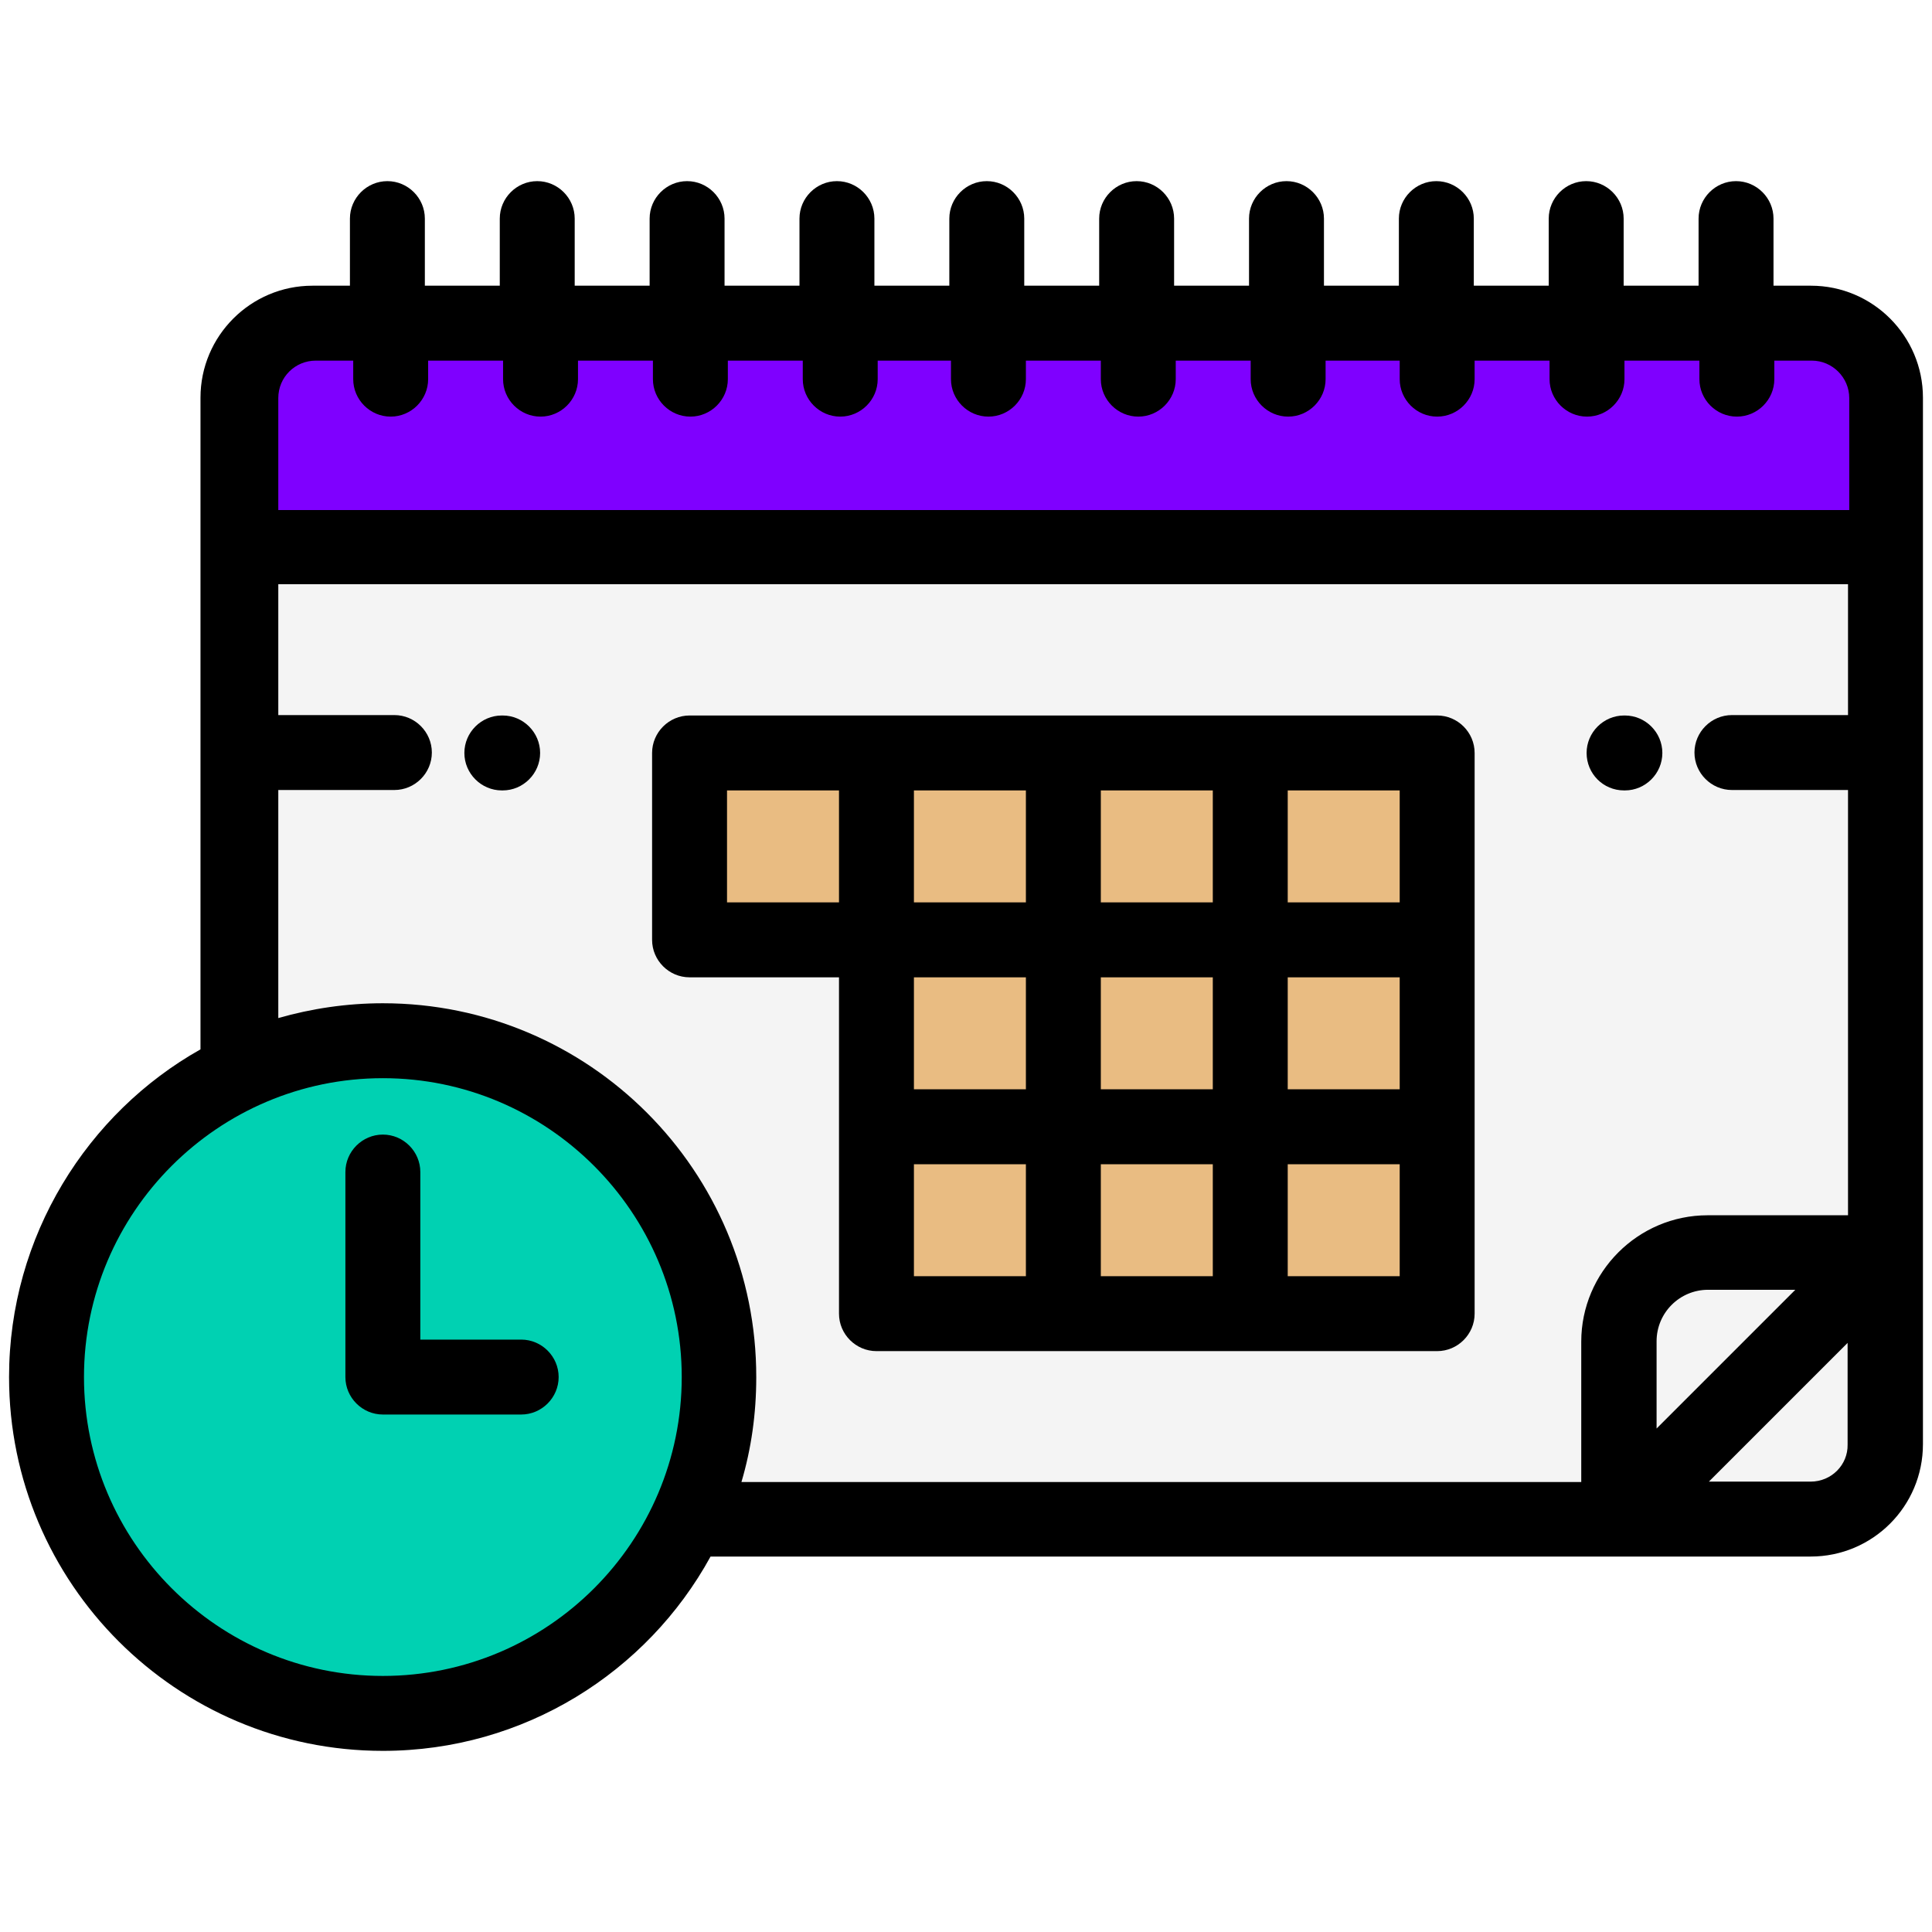
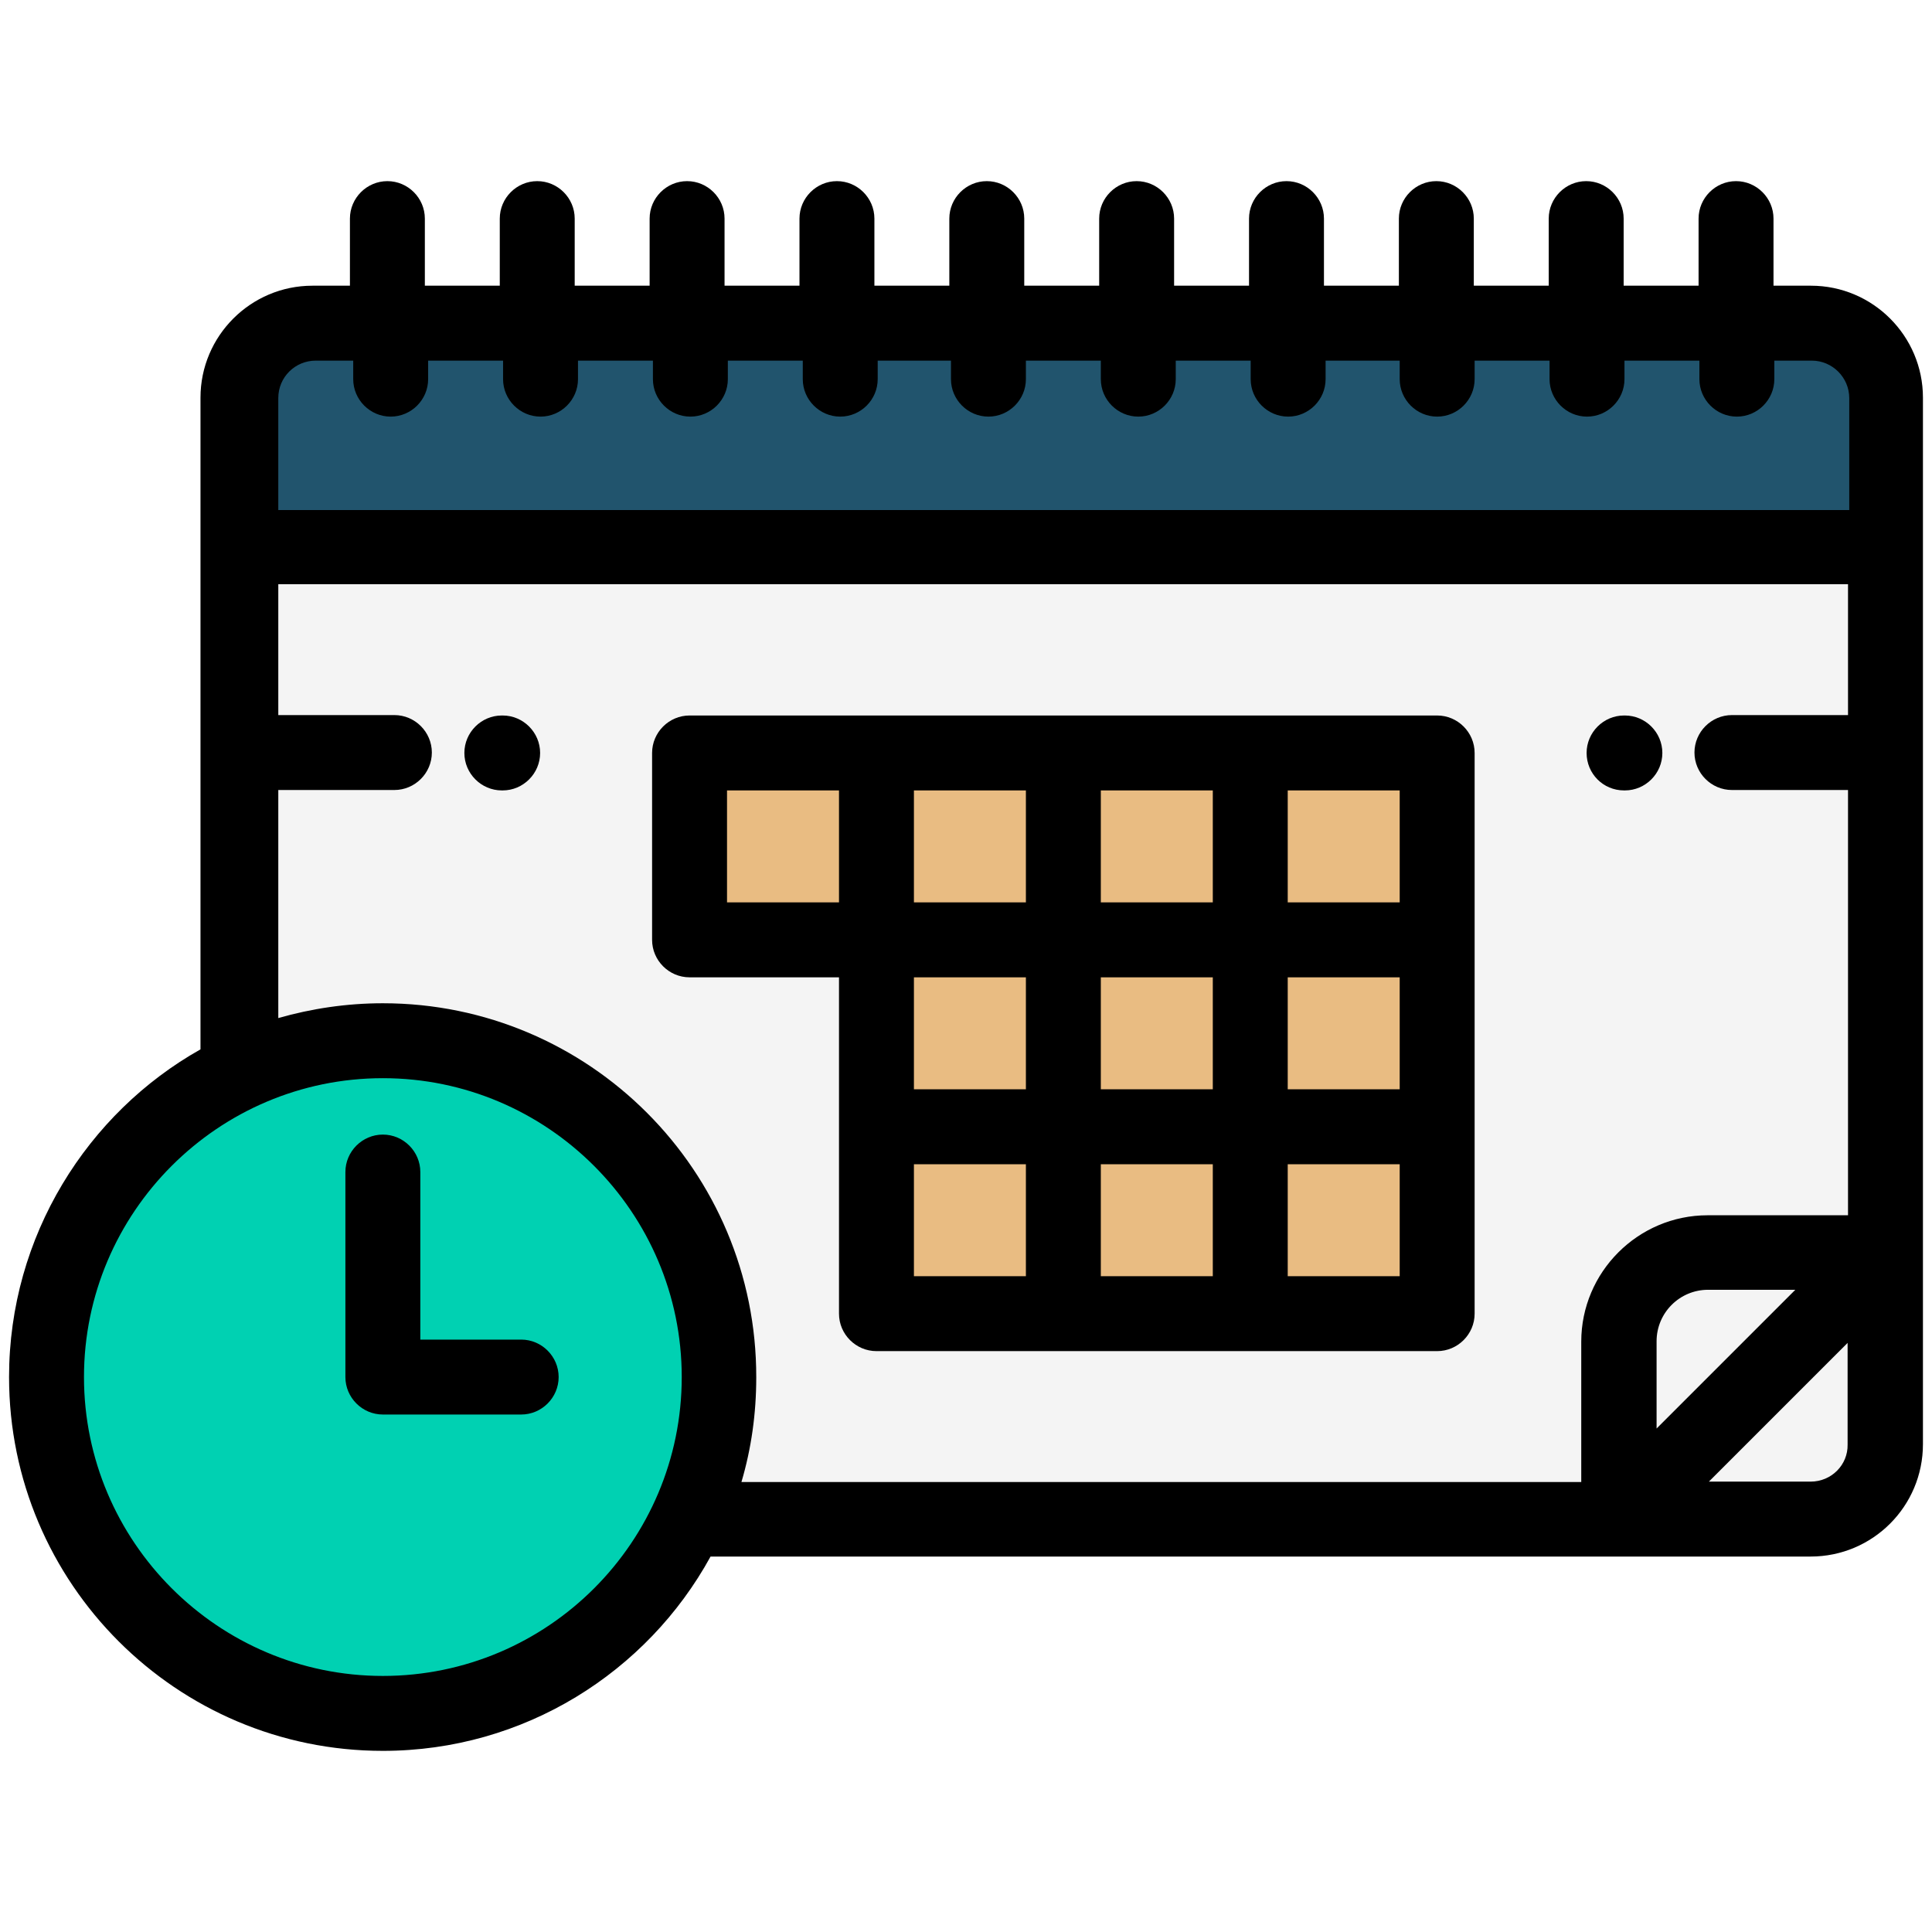
<svg xmlns="http://www.w3.org/2000/svg" version="1.1" id="Capa_1" x="0px" y="0px" viewBox="85 -214.3 469.3 469.3" style="enable-background:new 85 -214.3 469.3 469.3;" xml:space="preserve">
  <style type="text/css">
	.st0{fill:#00D1B2;}
	.st1{fill:#F4F4F4;}
- 	.st2{fill:#7F00FF;}
+ 	.st2{fill:#21546d;}
	.st3{fill:#E9BC82;}
</style>
  <g>
    <g>
      <path class="st0" d="M259.7,120.2c0-45.1-36.6-81.7-81.7-81.7c-12.3,0-24,2.7-34.5,7.6c-27.9,13-47.2,41.3-47.2,74.1    c0,45.1,36.6,81.7,81.7,81.7c32.8,0,61.1-19.3,74.1-47.2C257,144.2,259.7,132.5,259.7,120.2z" />
      <path class="st1" d="M178,38.5c45.1,0,81.7,36.6,81.7,81.7c0,12.3-2.7,24-7.6,34.5h226.1v-43.2c0-11.9,9.7-21.6,21.6-21.6H543    V-81.4H143.5v33.8v93.7C154,41.2,165.7,38.5,178,38.5z" />
      <path class="st1" d="M499.8,90c-11.9,0-21.6,9.7-21.6,21.6v43.2L543,90L499.8,90L499.8,90z" />
      <path class="st1" d="M543,90l-64.7,64.7h46.6c10,0,18.2-8.2,18.2-18.2V90L543,90z" />
      <path class="st2" d="M143.5-81.4H543v-36.3c0-10-8.2-18.2-18.2-18.2h-18.2h-36.3h-36.3h-36.3h-36.3h-36.3h-36.3h-36.3h-36.3h-36.3    h-18.2c-10,0-18.2,8.2-18.2,18.2V-81.4z" />
      <polygon class="st3" points="252.5,-31.4 301.2,-31.4 434.1,-31.4 434.1,14 434.1,108.1 301.2,108.1 301.2,14 252.5,14   " />
    </g>
    <path d="M211.6,111.1h-24.5V70.4c0-5-4.1-9.1-9.1-9.1c-5,0-9.1,4.1-9.1,9.1v49.8c0,5,4.1,9.1,9.1,9.1h33.6c5,0,9.1-4.1,9.1-9.1   C220.7,115.2,216.6,111.1,211.6,111.1z" />
    <path d="M207.1-40.5h-0.2c-5,0-9.1,4.1-9.1,9.1s4.1,9.1,9.1,9.1h0.2c5,0,9.1-4.1,9.1-9.1C216.2-36.4,212.1-40.5,207.1-40.5z" />
    <path d="M479.5-22.3h0.2c5,0,9.1-4.1,9.1-9.1s-4.1-9.1-9.1-9.1h-0.2c-5,0-9.1,4.1-9.1,9.1S474.4-22.3,479.5-22.3z" />
    <path d="M552.1,136.5v-254.2c0-15-12.2-27.2-27.2-27.2h-9.1v-16.3c0-5-4.1-9.1-9.1-9.1c-5,0-9.1,4.1-9.1,9.1v16.3h-18.2v-16.3   c0-5-4.1-9.1-9.1-9.1c-5,0-9.1,4.1-9.1,9.1v16.3h-18.2v-16.3c0-5-4.1-9.1-9.1-9.1c-5,0-9.1,4.1-9.1,9.1v16.3h-18.2v-16.3   c0-5-4.1-9.1-9.1-9.1c-5,0-9.1,4.1-9.1,9.1v16.3h-18.2v-16.3c0-5-4.1-9.1-9.1-9.1c-5,0-9.1,4.1-9.1,9.1v16.3h-18.2v-16.3   c0-5-4.1-9.1-9.1-9.1c-5,0-9.1,4.1-9.1,9.1v16.3h-18.2v-16.3c0-5-4.1-9.1-9.1-9.1c-5,0-9.1,4.1-9.1,9.1v16.3h-18.2v-16.3   c0-5-4.1-9.1-9.1-9.1c-5,0-9.1,4.1-9.1,9.1v16.3h-18.2v-16.3c0-5-4.1-9.1-9.1-9.1s-9.1,4.1-9.1,9.1v16.3h-18.2v-16.3   c0-5-4.1-9.1-9.1-9.1c-5,0-9.1,4.1-9.1,9.1v16.3h-9.1c-15,0-27.2,12.2-27.2,27.2V40.6C106.3,56,87.2,85.9,87.2,120.2   c0,50.1,40.7,90.8,90.8,90.8c34.3,0,64.2-19.1,79.6-47.2h267.2C539.9,163.8,552.1,151.6,552.1,136.5L552.1,136.5   C552.1,136.5,552.1,136.5,552.1,136.5z M161.7-126.7h9.1v4.5c0,5,4.1,9.1,9.1,9.1c5,0,9.1-4.1,9.1-9.1v-4.5h18.2v4.5   c0,5,4.1,9.1,9.1,9.1s9.1-4.1,9.1-9.1v-4.5h18.2v4.5c0,5,4.1,9.1,9.1,9.1s9.1-4.1,9.1-9.1v-4.5h18.2v4.5c0,5,4.1,9.1,9.1,9.1   s9.1-4.1,9.1-9.1v-4.5H316v4.5c0,5,4.1,9.1,9.1,9.1c5,0,9.1-4.1,9.1-9.1v-4.5h18.2v4.5c0,5,4.1,9.1,9.1,9.1c5,0,9.1-4.1,9.1-9.1   v-4.5h18.2v4.5c0,5,4.1,9.1,9.1,9.1c5,0,9.1-4.1,9.1-9.1v-4.5H425v4.5c0,5,4.1,9.1,9.1,9.1c5,0,9.1-4.1,9.1-9.1v-4.5h18.2v4.5   c0,5,4.1,9.1,9.1,9.1c5,0,9.1-4.1,9.1-9.1v-4.5h18.2v4.5c0,5,4.1,9.1,9.1,9.1c5,0,9.1-4.1,9.1-9.1v-4.5h9.1c5,0,9.1,4.1,9.1,9.1   v27.2H152.6v-27.2C152.6-122.7,156.7-126.7,161.7-126.7z M178,192.8c-40,0-72.6-32.6-72.6-72.6S138,47.6,178,47.6   c40,0,72.6,32.6,72.6,72.6S218.1,192.8,178,192.8z M178,29.4c-8.8,0-17.4,1.3-25.4,3.6v-55.4h28.2c5,0,9.1-4.1,9.1-9.1   s-4.1-9.1-9.1-9.1h-28.2v-31.8h381.3v31.8h-28.2c-5,0-9.1,4.1-9.1,9.1s4.1,9.1,9.1,9.1h28.2V80.9h-34.1   c-16.9,0-30.7,13.8-30.7,30.7v34.1h-204c2.4-8.1,3.6-16.6,3.6-25.4C268.8,70.1,228.1,29.4,178,29.4z M521.1,99l-33.7,33.7v-21.2   c0-6.9,5.6-12.5,12.5-12.5H521.1z M524.8,145.6h-24.7l33.7-33.7v24.7C533.9,141.5,529.9,145.6,524.8,145.6z" />
    <path d="M288.8,59.4v45.4c0,5,4.1,9.1,9.1,9.1h45.4h45.4h45.4c5,0,9.1-4.1,9.1-9.1V59.4V14v-45.4c0-5-4.1-9.1-9.1-9.1h-45.4h-45.4   h-45.4h-45.4c-5,0-9.1,4.1-9.1,9.1V14c0,5,4.1,9.1,9.1,9.1h36.3V59.4z M425,50.3h-27.2V23.1H425V50.3z M379.6,50.3h-27.2V23.1h27.2   V50.3z M334.2,50.3H307V23.1h27.2V50.3z M307,68.5h27.2v27.2H307V68.5z M352.4,68.5h27.2v27.2h-27.2V68.5z M425,95.7h-27.2V68.5   H425V95.7z M425,4.9h-27.2v-27.2H425V4.9z M379.6,4.9h-27.2v-27.2h27.2V4.9z M334.2,4.9H307v-27.2h27.2V4.9z M261.6-22.3h27.2V4.9   h-27.2V-22.3z" />
  </g>
</svg>
